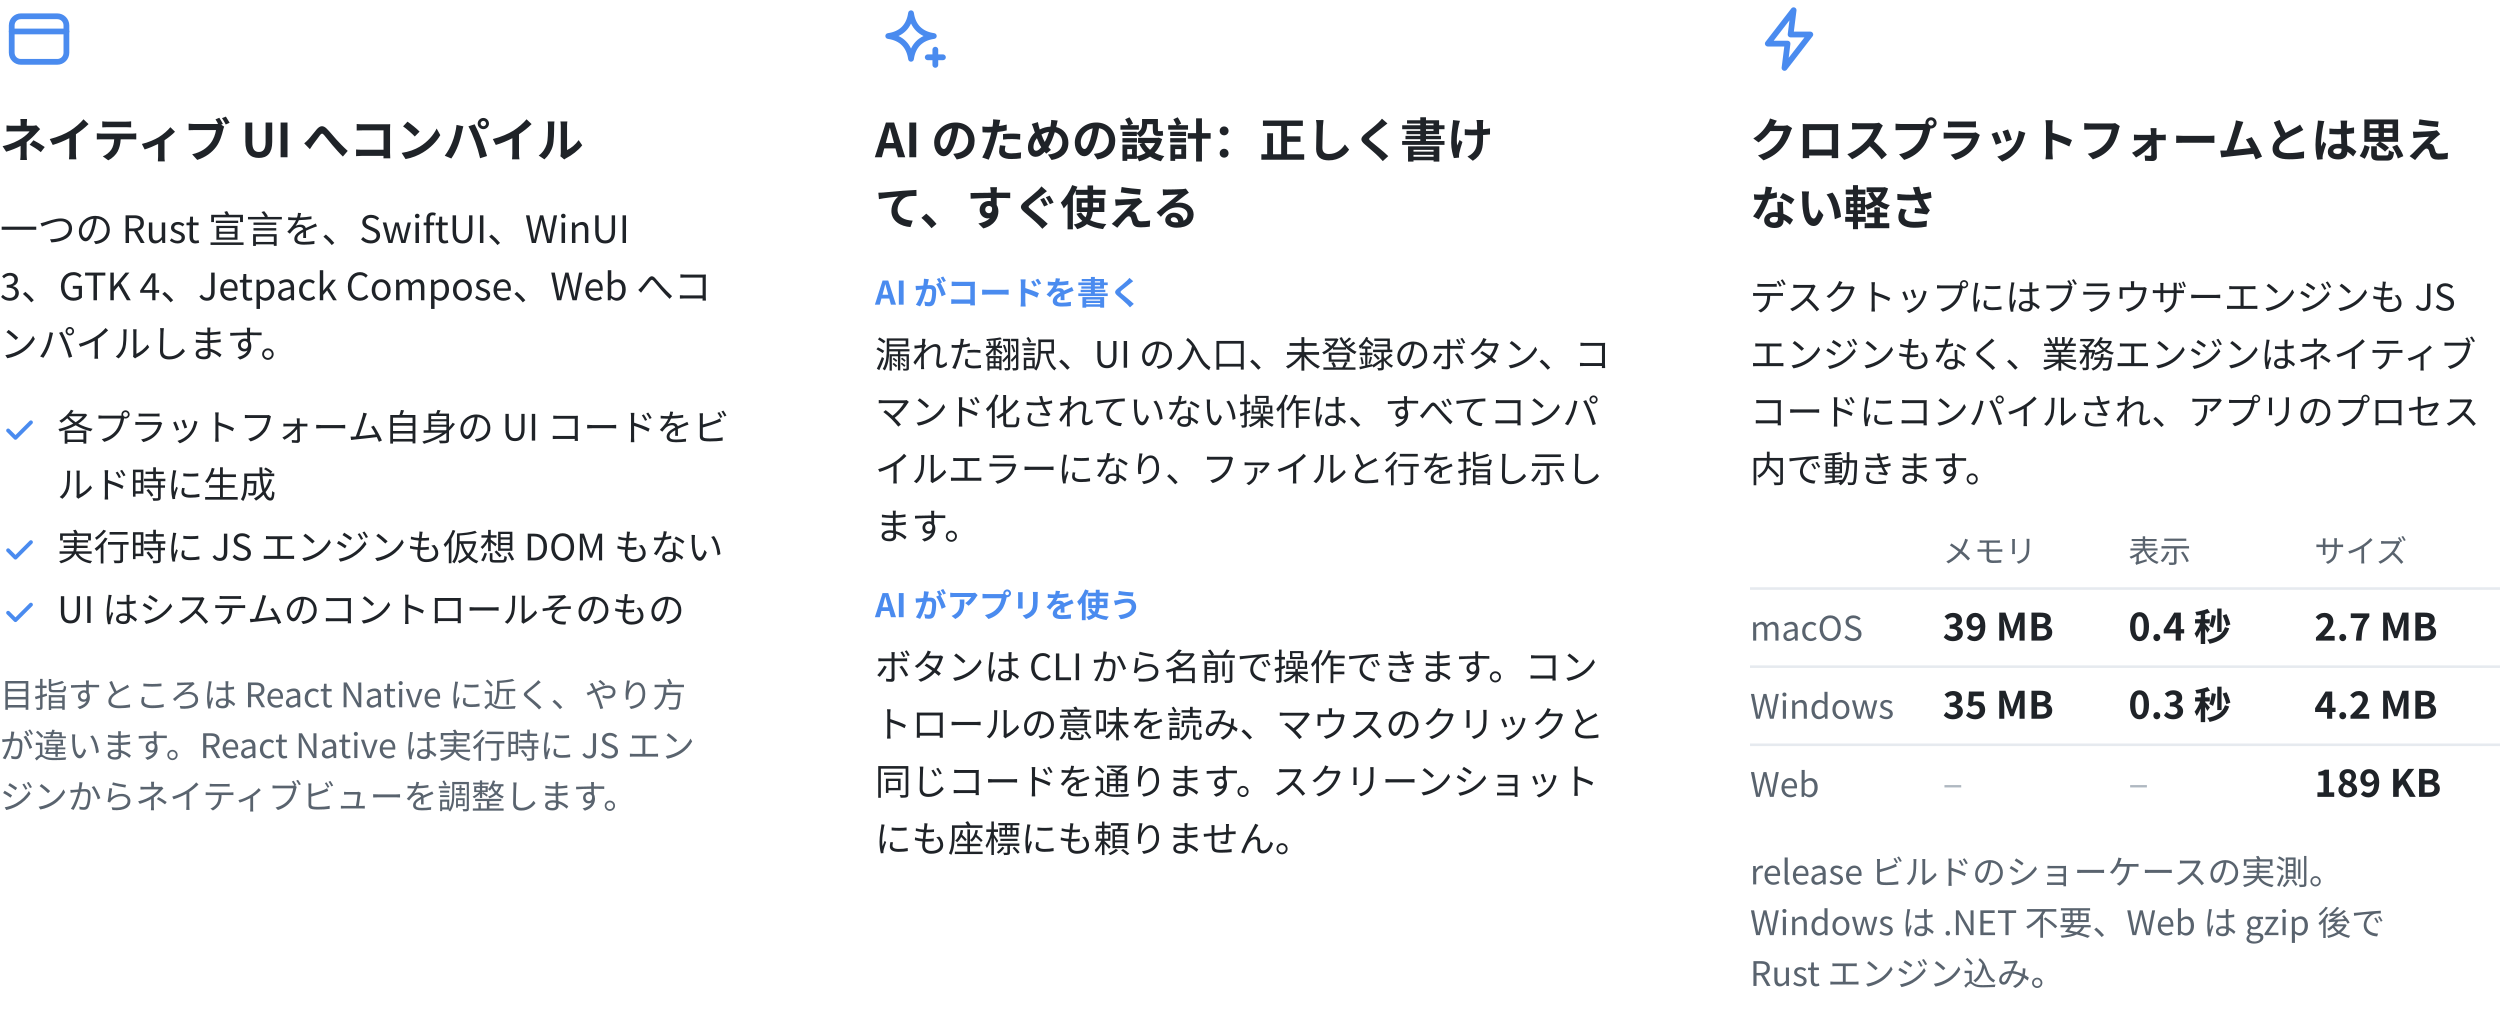
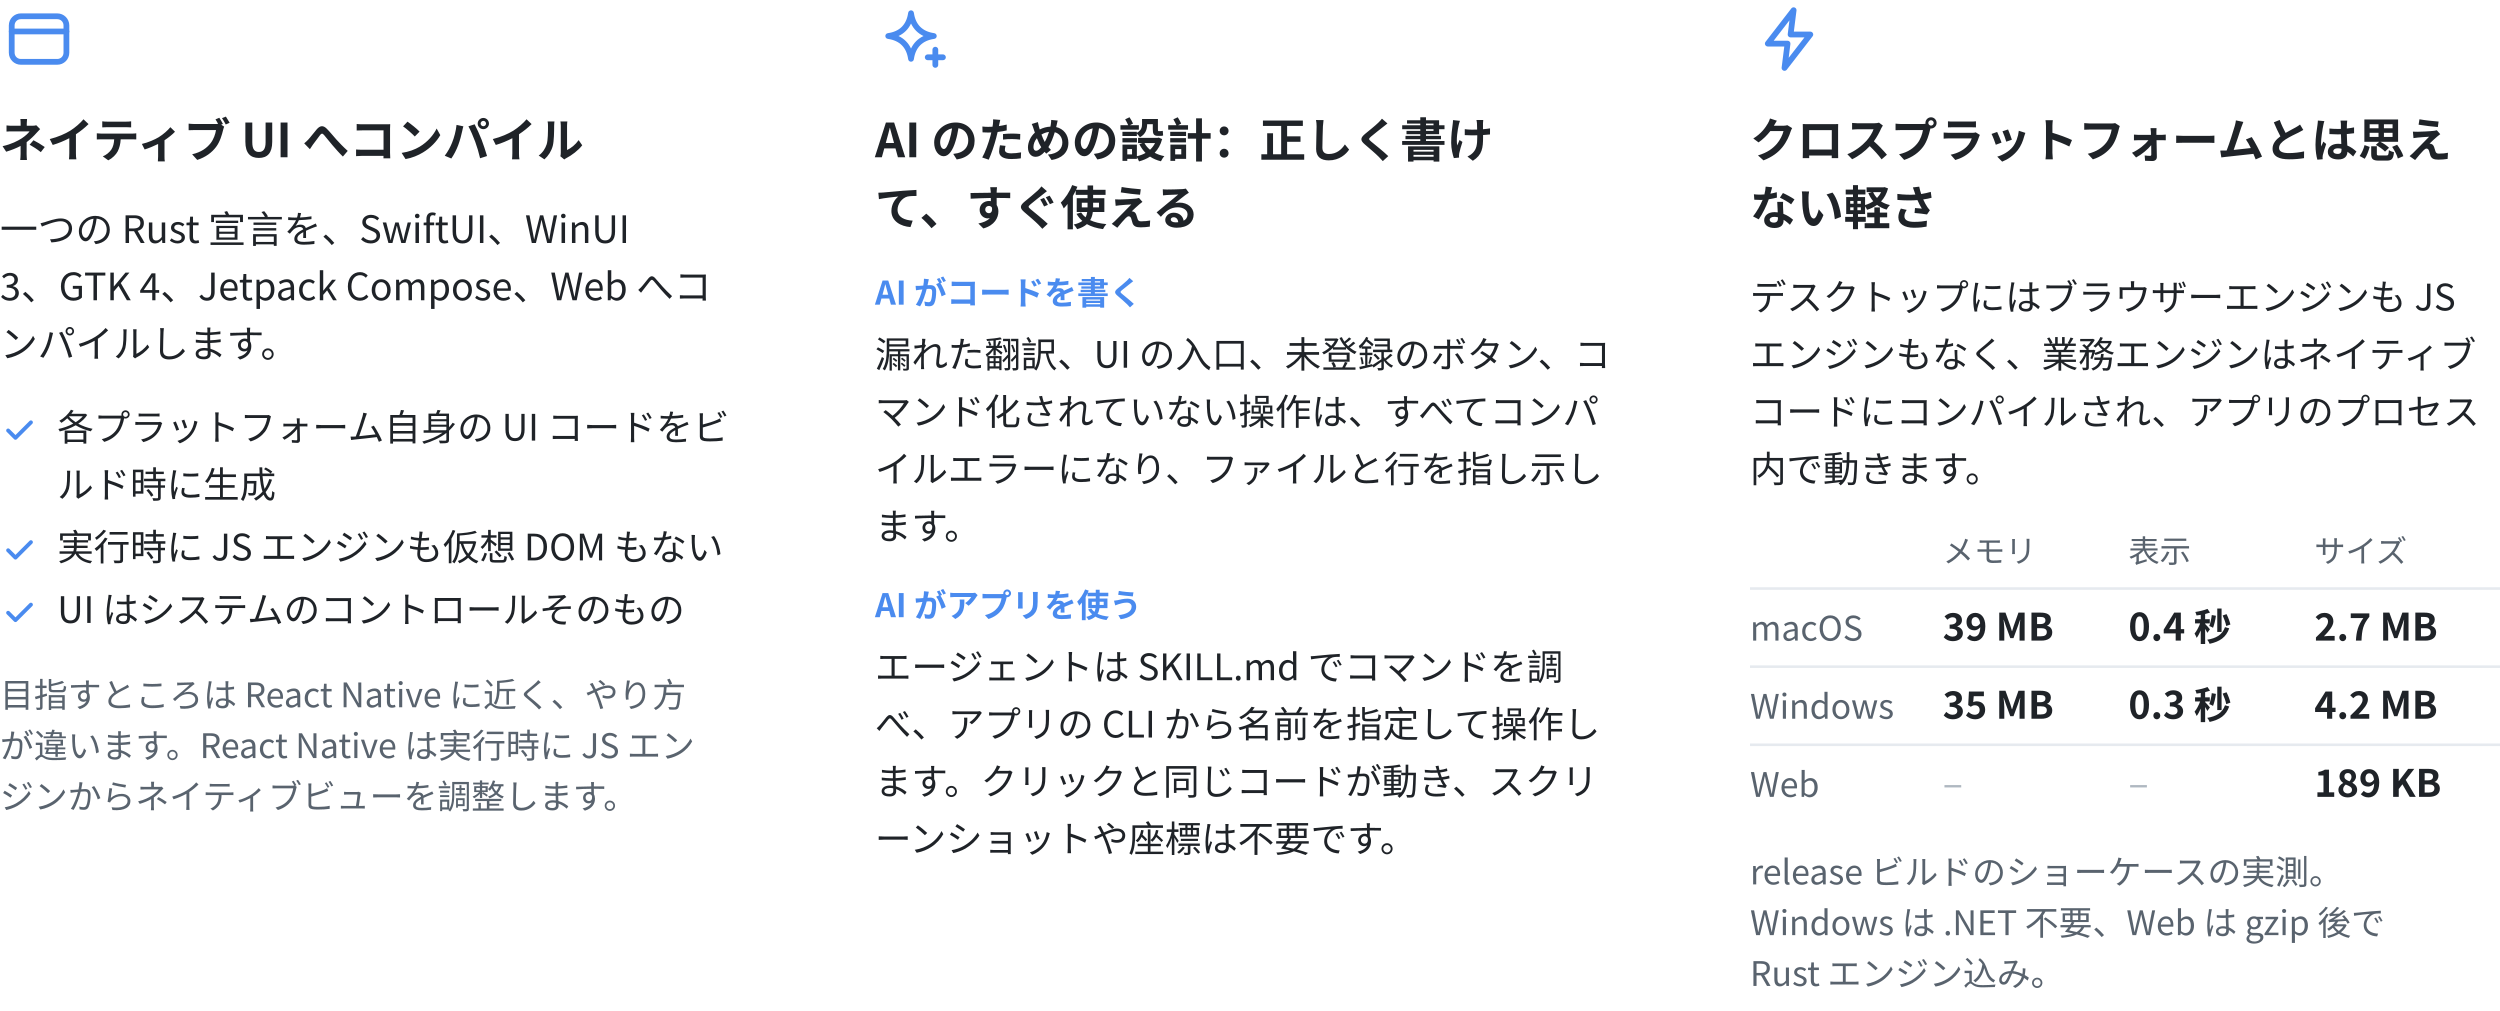
<svg xmlns="http://www.w3.org/2000/svg" viewBox="0 0 960 388" width="960" height="388" font-family="-apple-system, BlinkMacSystemFont, 'Segoe UI', 'PingFang SC', 'Hiragino Sans GB', 'Microsoft YaHei', 'Noto Sans CJK SC', 'Helvetica Neue', Arial, sans-serif">
  <defs>
    <symbol id="bern-logo" viewBox="0 0 1024 1024">
      <defs>
        <clipPath id="bern-symbol-disc">
          <circle cx="512" cy="512" r="512" />
        </clipPath>
      </defs>
      <g clip-path="url(#bern-symbol-disc)">
        <rect width="1024" height="1024" fill="#4A8BEF" />
        <path fill="#24324D" d="M 290.4 372.1 C 270.7 579.3 309.8 827.6 392.0 1060.0 L 1100 1100 L 1060.0 880.0 C 1013.0 692.2 904.4 451.5 684.3 270.5 A 14 14 0 0 0 662.4 286.5 C 693.7 364.2 711.6 444.8 715.3 529.4 A 36 36 0 0 1 691.6 564.9 C 620.6 590.7 549.5 616.5 478.5 642.4 A 36 36 0 0 1 436.0 628.1 C 383.8 547.6 344.6 461.1 317.8 369.5 A 14 14 0 0 0 290.4 372.1 Z" />
        <ellipse rx="22" ry="36" fill="#E8F4FF" transform="translate(520 760) rotate(-20)" />
        <ellipse rx="22" ry="36" fill="#E8F4FF" transform="translate(748 668) rotate(-20)" />
      </g>
    </symbol>
  </defs>
  <g transform="translate(0.0 0.0)">
    <g transform="translate(1.0 1.0) scale(1.1667)" fill="none" stroke="#4A8BEF" stroke-width="1.9" stroke-linecap="round" stroke-linejoin="round" color="#4A8BEF">
      <rect x="3" y="4.5" width="18" height="15" rx="3" />
      <path d="M3 9.5h18" />
    </g>
    <text x="0.0" y="60.4" font-size="18" fill="#1F2328" font-weight="700">ネイティブ UI へコンパイル</text>
    <text x="0.0" y="93.3" font-size="14.5" fill="#1F2328">一つの Rust 宣言を、SwiftUI、WinUI</text>
    <text x="0.0" y="115.3" font-size="14.5" fill="#1F2328">3、GTK 4、Jetpack Compose、Web へコ</text>
    <text x="0.0" y="137.3" font-size="14.5" fill="#1F2328">ンパイルします。</text>
    <g transform="translate(0.0 157.5) scale(0.625)" fill="none" stroke="#4A8BEF" stroke-width="2.4" stroke-linecap="round" stroke-linejoin="round" color="#4A8BEF">
      <path d="m5 12.5 4.5 4.5L19 7.5" />
    </g>
    <text x="22.0" y="169.2" font-size="14" fill="#1F2328">各プラットフォーム自身の UI コードをビ</text>
    <text x="22.0" y="191.2" font-size="14" fill="#1F2328">ルド時に生成</text>
    <g transform="translate(0.0 203.5) scale(0.625)" fill="none" stroke="#4A8BEF" stroke-width="2.4" stroke-linecap="round" stroke-linejoin="round" color="#4A8BEF">
      <path d="m5 12.5 4.5 4.5L19 7.5" />
    </g>
    <text x="22.0" y="215.2" font-size="14" fill="#1F2328">実行時に JS エンジンも仮想 DOM もない</text>
    <g transform="translate(0.0 227.5) scale(0.625)" fill="none" stroke="#4A8BEF" stroke-width="2.4" stroke-linecap="round" stroke-linejoin="round" color="#4A8BEF">
      <path d="m5 12.5 4.5 4.5L19 7.5" />
    </g>
    <text x="22.0" y="239.2" font-size="14" fill="#1F2328">UI はシステムのコントロールそのもの</text>
    <text x="0.0" y="271.6" font-size="13" fill="#59636E">目指すところは React Native に近く、やり方</text>
    <text x="0.0" y="291.1" font-size="13" fill="#59636E">が違います。React Native は実行時に JS エン</text>
    <text x="0.0" y="310.6" font-size="13" fill="#59636E">ジンからネイティブビューを調整します。</text>
  </g>
  <g transform="translate(336.0 0.0)">
    <g transform="translate(1.0 1.0) scale(1.1667)" fill="none" stroke="#4A8BEF" stroke-width="1.9" stroke-linecap="round" stroke-linejoin="round" color="#4A8BEF">
      <path d="M11 3.5c.6 4.3 3.2 6.9 7.5 7.5-4.3.6-6.9 3.2-7.5 7.5-.6-4.3-3.2-6.9-7.5-7.5 4.3-.6 6.9-3.2 7.5-7.5z" />
      <path d="M19 15.5v5M16.5 18h5" />
    </g>
    <text x="0.0" y="60.4" font-size="18" fill="#1F2328" font-weight="700">AI のための設計：正しく書け</text>
    <text x="0.0" y="86.4" font-size="18" fill="#1F2328" font-weight="700">て、すぐ使える</text>
    <text x="0.0" y="117.0" font-size="12.5" font-weight="700" fill="#4A8BEF">AI がコードを書く</text>
    <text x="0.0" y="141.2" font-size="14" fill="#1F2328">漏れた翻訳、UI の入口、未登録のボタン、コ</text>
    <text x="0.0" y="163.2" font-size="14" fill="#1F2328">マンド化されていない操作は、すべてコンパ</text>
    <text x="0.0" y="185.2" font-size="14" fill="#1F2328">イルエラーになり、ファイルと行を指し示し</text>
    <text x="0.0" y="207.2" font-size="14" fill="#1F2328">ます。</text>
    <text x="0.0" y="237.0" font-size="12.5" font-weight="700" fill="#4A8BEF">AI がアプリを使う</text>
-     <text x="0.0" y="261.2" font-size="14" fill="#1F2328">ボタンは CLI から名前で操作できます。コン</text>
-     <text x="0.0" y="283.2" font-size="14" fill="#1F2328">トロールの意味を読み、マウスのクリックと</text>
-     <text x="0.0" y="305.2" font-size="14" fill="#1F2328">同じコードを通ります。スクリーンショット</text>
-     <text x="0.0" y="327.2" font-size="14" fill="#1F2328">にも座標にも頼りません。</text>
+     <text x="0.0" y="261.2" font-size="14" fill="#1F2328">エージェントは SKILL.md でコマンドを調</text>
+     <text x="0.0" y="283.2" font-size="14" fill="#1F2328">べ、アプリの CLI から名前を指定して操作し</text>
+     <text x="0.0" y="305.2" font-size="14" fill="#1F2328">ます。クリックと同じコードが動き、スクリ</text>
+     <text x="0.0" y="327.2" font-size="14" fill="#1F2328">ーンショットや座標は不要です。</text>
  </g>
  <g transform="translate(672.0 0.0)">
    <g transform="translate(1.0 1.0) scale(1.1667)" fill="none" stroke="#4A8BEF" stroke-width="1.9" stroke-linecap="round" stroke-linejoin="round" color="#4A8BEF">
      <path d="M13.5 2.5 5 13.5h6.5l-1 8 8.5-11h-6.5z" />
    </g>
    <text x="0.0" y="60.4" font-size="18" fill="#1F2328" font-weight="700">クロスプラットフォームとは思え</text>
    <text x="0.0" y="86.4" font-size="18" fill="#1F2328" font-weight="700">ない軽さ</text>
    <text x="0.0" y="119.2" font-size="14" fill="#1F2328">デスクトップにはブラウザーエンジンも JS</text>
    <text x="0.0" y="141.2" font-size="14" fill="#1F2328">エンジンもなく、業務エンジンはネイティブ</text>
    <text x="0.0" y="163.2" font-size="14" fill="#1F2328">コードにコンパイルされ、アプリのプロセス</text>
    <text x="0.0" y="185.2" font-size="14" fill="#1F2328">内で動きます。</text>
    <text x="74.0" y="216" font-size="12" fill="#59636E">メモリ</text>
    <text x="145.3" y="216" font-size="12" fill="#59636E">表示</text>
    <text x="216.7" y="216" font-size="12" fill="#59636E">サイズ</text>
    <line x1="0" y1="226.0" x2="288.0" y2="226.0" stroke="#E6EAEF" />
    <text x="0" y="246.0" font-size="13" fill="#59636E">macOS</text>
    <text x="74.0" y="246.0" font-size="14.5" font-weight="700" fill="#1F2328">39 MB</text>
    <text x="145.3" y="246.0" font-size="14.5" font-weight="700" fill="#1F2328">0.4 秒</text>
    <text x="216.7" y="246.0" font-size="14.5" font-weight="700" fill="#1F2328">2.7 MB</text>
    <line x1="0" y1="256.0" x2="288.0" y2="256.0" stroke="#E6EAEF" />
    <text x="0" y="276.0" font-size="13" fill="#59636E">Windows</text>
    <text x="74.0" y="276.0" font-size="14.5" font-weight="700" fill="#1F2328">35 MB</text>
    <text x="145.3" y="276.0" font-size="14.5" font-weight="700" fill="#1F2328">0.3 秒</text>
    <text x="216.7" y="276.0" font-size="14.5" font-weight="700" fill="#1F2328">4.2 MB</text>
    <line x1="0" y1="286.0" x2="288.0" y2="286.0" stroke="#E6EAEF" />
    <text x="0" y="306.0" font-size="13" fill="#59636E">Web</text>
    <text x="74.0" y="306.0" font-size="14.5" font-weight="400" fill="#AFB8C1">–</text>
    <text x="145.3" y="306.0" font-size="14.5" font-weight="400" fill="#AFB8C1">–</text>
    <text x="216.7" y="306.0" font-size="14.5" font-weight="700" fill="#1F2328">189 KB</text>
    <text x="0.0" y="339.6" font-size="13" fill="#59636E">release ビルドのショーケースの実測。</text>
    <text x="0.0" y="359.1" font-size="13" fill="#59636E">Windows は .NET 不要、Web は gzip 後で</text>
    <text x="0.0" y="378.6" font-size="13" fill="#59636E">Rust エンジン込み。</text>
  </g>
</svg>
